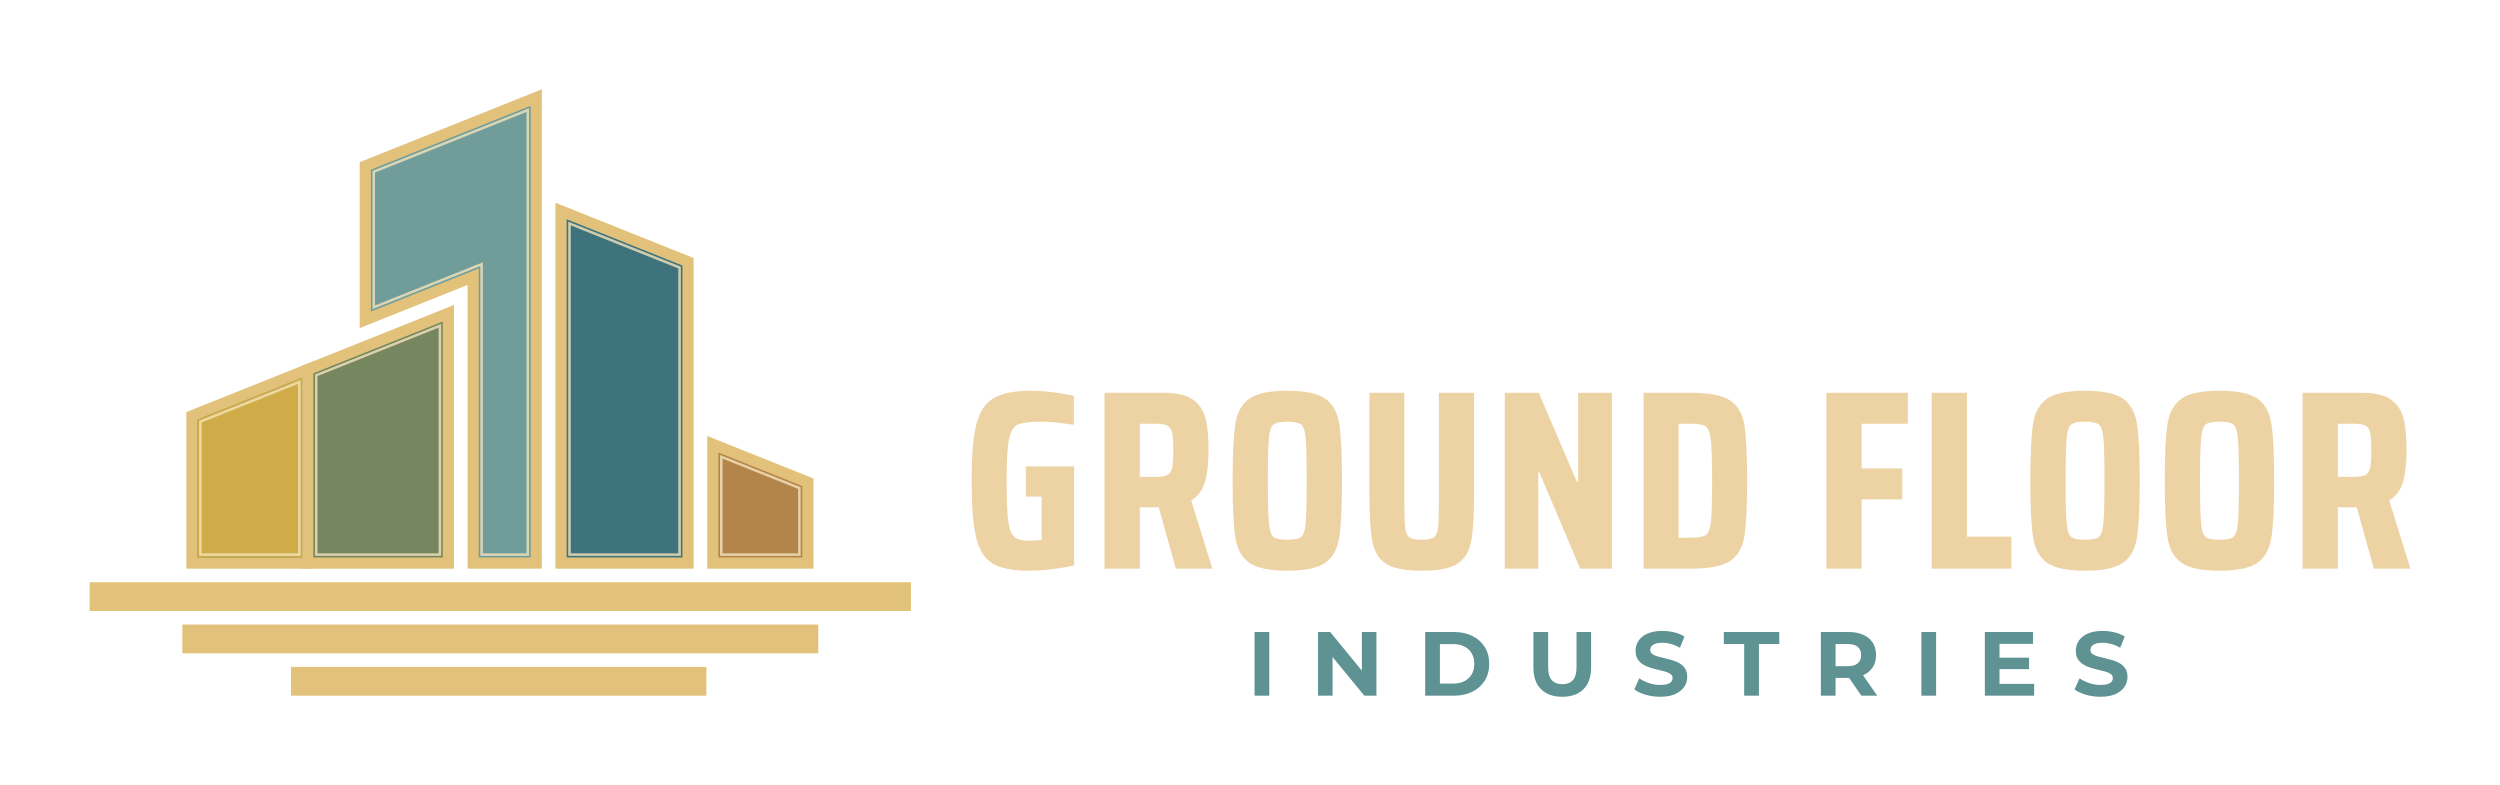
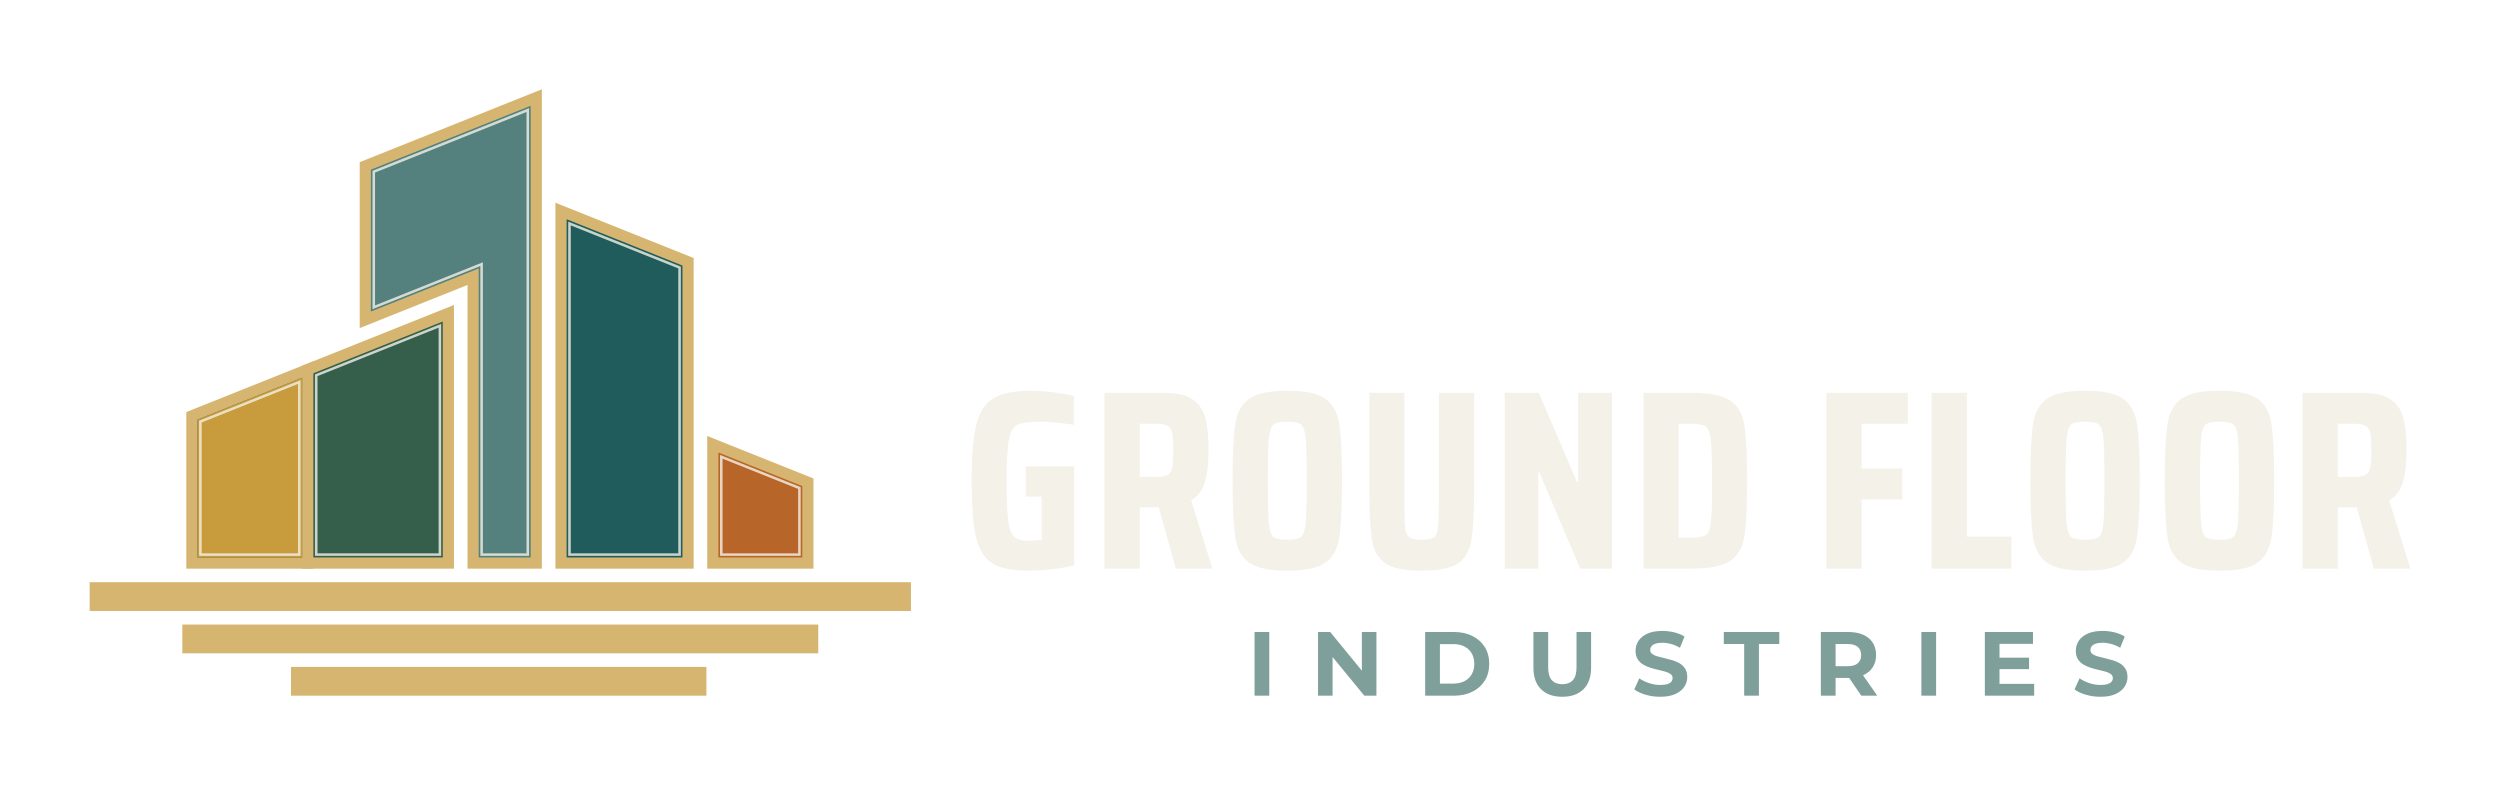
<svg xmlns="http://www.w3.org/2000/svg" viewBox="0 0 671.8 211.0" width="672" height="211" role="img" aria-label="Ground Floor Industries">
  <g transform="translate(24,24) scale(0.859)">
-     <polygon points="86.25,23.98 86.25,72.14 120.00,58.64 120.00,148.25 139.75,148.25 139.75,2.58" fill="#709D9A" stroke="#E2C27A" stroke-width="3.5" stroke-linejoin="miter" />
-     <polygon points="88.90,25.78 88.90,68.22 122.65,54.72 122.65,145.60 137.10,145.60 137.10,6.50" fill="none" stroke="#F4E3BC" stroke-width="0.8" stroke-opacity="0.8" stroke-linejoin="miter" />
-     <polygon points="147.50,38.08 147.50,148.25 187.25,148.25 187.25,53.98" fill="#3F737B" stroke="#E2C27A" stroke-width="3.5" stroke-linejoin="miter" />
-     <polygon points="150.15,42.00 150.15,145.60 184.60,145.60 184.60,55.78" fill="none" stroke="#F4E3BC" stroke-width="0.8" stroke-opacity="0.8" stroke-linejoin="miter" />
-     <polygon points="195.00,111.08 195.00,148.25 224.75,148.25 224.75,122.98" fill="#B3854A" stroke="#E2C27A" stroke-width="3.5" stroke-linejoin="miter" />
-     <polygon points="197.65,115.00 197.65,145.60 222.10,145.60 222.10,124.78" fill="none" stroke="#F4E3BC" stroke-width="0.8" stroke-opacity="0.8" stroke-linejoin="miter" />
-     <polygon points="32.00,102.18 32.00,148.25 112.25,148.25 112.25,70.08" fill="#76865E" stroke="#E2C27A" stroke-width="3.5" stroke-linejoin="miter" />
-     <polygon points="33.75,103.37 33.75,146.50 66.50,146.50 66.50,90.27" fill="#D0AC48" />
-     <polygon points="66.50,86.50 66.50,150.00 70.00,150.00 70.00,85.10" fill="#E2C27A" />
-     <polygon points="34.65,103.98 34.65,145.60 65.60,145.60 65.60,91.60" fill="none" stroke="#F4E3BC" stroke-width="0.8" stroke-opacity="0.8" stroke-linejoin="miter" />
-     <polygon points="109.60,145.60 109.60,74.00 70.90,89.48 70.90,145.60" fill="none" stroke="#F4E3BC" stroke-width="0.8" stroke-opacity="0.8" stroke-linejoin="miter" />
-     <rect x="0" y="154.25" width="257" height="9.0" fill="#E2C27A" />
-     <rect x="29" y="167.5" width="199" height="9.0" fill="#E2C27A" />
-     <rect x="63" y="180.75" width="130" height="9.0" fill="#E2C27A" />
+     <polygon points="86.25,23.98 86.25,72.14 120.00,58.64 120.00,148.25 139.75,148.25 139.75,2.58" fill="#54817E" stroke="#D5B570" stroke-width="3.5" stroke-linejoin="miter" />
+     <polygon points="88.90,25.78 88.90,68.22 122.65,54.72 122.65,145.60 137.10,145.60 137.10,6.50" fill="none" stroke="#F4F1E8" stroke-width="0.8" stroke-opacity="0.8" stroke-linejoin="miter" />
+     <polygon points="147.50,38.08 147.50,148.25 187.25,148.25 187.25,53.98" fill="#1F5C5B" stroke="#D5B570" stroke-width="3.5" stroke-linejoin="miter" />
+     <polygon points="150.15,42.00 150.15,145.60 184.60,145.60 184.60,55.78" fill="none" stroke="#F4F1E8" stroke-width="0.8" stroke-opacity="0.8" stroke-linejoin="miter" />
+     <polygon points="195.00,111.08 195.00,148.25 224.75,148.25 224.75,122.98" fill="#B8652A" stroke="#D5B570" stroke-width="3.5" stroke-linejoin="miter" />
+     <polygon points="197.65,115.00 197.65,145.60 222.10,145.60 222.10,124.78" fill="none" stroke="#F4F1E8" stroke-width="0.8" stroke-opacity="0.8" stroke-linejoin="miter" />
+     <polygon points="32.00,102.18 32.00,148.25 112.25,148.25 112.25,70.08" fill="#355E4B" stroke="#D5B570" stroke-width="3.5" stroke-linejoin="miter" />
+     <polygon points="33.75,103.37 33.75,146.50 66.50,146.50 66.50,90.27" fill="#C89B3C" />
+     <polygon points="66.50,86.50 66.50,150.00 70.00,150.00 70.00,85.10" fill="#D5B570" />
+     <polygon points="34.65,103.98 34.65,145.60 65.60,145.60 65.60,91.60" fill="none" stroke="#F4F1E8" stroke-width="0.8" stroke-opacity="0.8" stroke-linejoin="miter" />
+     <polygon points="109.60,145.60 109.60,74.00 70.90,89.48 70.90,145.60" fill="none" stroke="#F4F1E8" stroke-width="0.8" stroke-opacity="0.8" stroke-linejoin="miter" />
+     <rect x="0" y="154.25" width="257" height="9.0" fill="#D5B570" />
+     <rect x="29" y="167.5" width="199" height="9.0" fill="#D5B570" />
+     <rect x="63" y="180.75" width="130" height="9.0" fill="#D5B570" />
  </g>
  <g transform="translate(24,24)">
-     <path d="M251.635 109.479V101.371H264.621V127.961Q262.216 128.579 258.781 128.991Q255.345 129.403 252.391 129.403Q245.864 129.403 242.669 127.445Q239.474 125.487 238.272 120.437Q237.069 115.387 237.069 105.219Q237.069 95.119 238.341 90.069Q239.612 85.019 242.978 83.027Q246.345 81.034 253.078 81.034Q255.826 81.034 259.055 81.446Q262.285 81.859 264.552 82.408V90.172Q258.643 89.348 255.964 89.348Q251.292 89.348 249.54 90.103Q247.788 90.859 247.135 93.985Q246.482 97.111 246.482 105.219Q246.482 112.776 246.894 115.971Q247.307 119.166 248.509 120.265Q249.711 121.365 252.597 121.365Q253.215 121.365 255.895 121.159V109.479Z M291.966 128.854 287.363 112.364H282.278V128.854H272.797V81.584H288.737Q293.821 81.584 296.397 83.301Q298.974 85.019 299.867 88.248Q300.76 91.477 300.76 96.905Q300.76 102.058 299.833 105.425Q298.905 108.791 296.088 110.509L301.791 128.854ZM291.279 96.974Q291.279 93.676 290.97 92.302Q290.66 90.928 289.699 90.413Q288.737 89.897 286.469 89.897H282.278V104.188H286.469Q288.737 104.188 289.699 103.673Q290.66 103.158 290.97 101.749Q291.279 100.341 291.279 96.974Z M307.219 105.219Q307.219 94.432 307.974 89.829Q308.73 85.225 311.753 83.13Q314.776 81.034 321.922 81.034Q329.067 81.034 332.09 83.13Q335.113 85.225 335.869 89.829Q336.625 94.432 336.625 105.219Q336.625 115.937 335.869 120.575Q335.113 125.212 332.09 127.308Q329.067 129.403 321.922 129.403Q314.776 129.403 311.753 127.308Q308.73 125.212 307.974 120.575Q307.219 115.937 307.219 105.219ZM327.144 105.219Q327.144 96.768 326.869 93.813Q326.594 90.859 325.632 90.103Q324.67 89.348 321.922 89.348Q319.174 89.348 318.212 90.103Q317.25 90.859 316.975 93.813Q316.7 96.768 316.7 105.219Q316.7 113.67 316.975 116.624Q317.25 119.578 318.212 120.334Q319.174 121.09 321.922 121.09Q324.67 121.09 325.632 120.334Q326.594 119.578 326.869 116.624Q327.144 113.67 327.144 105.219Z M372.146 81.584V107.898Q372.146 117.242 371.356 121.468Q370.566 125.693 367.646 127.548Q364.726 129.403 358.061 129.403Q351.397 129.403 348.477 127.548Q345.557 125.693 344.767 121.468Q343.977 117.242 343.977 107.898V81.584H353.389V111.059Q353.389 116.074 353.63 117.964Q353.87 119.853 354.798 120.472Q355.725 121.09 358.061 121.09Q360.397 121.09 361.291 120.472Q362.184 119.853 362.424 117.998Q362.665 116.143 362.665 111.059V81.584Z M400.659 128.854 389.666 102.951H389.392V128.854H380.391V81.584H389.529L399.766 105.494H400.11V81.584H409.179V128.854Z M417.699 81.584H430.478Q437.761 81.584 440.887 83.611Q444.013 85.637 444.769 90.138Q445.525 94.638 445.525 105.219Q445.525 115.8 444.769 120.3Q444.013 124.8 440.887 126.827Q437.761 128.854 430.478 128.854H417.699ZM430.341 120.54Q433.364 120.54 434.429 119.819Q435.494 119.097 435.803 116.212Q436.112 113.326 436.112 105.219Q436.112 97.18 435.768 94.26Q435.425 91.34 434.394 90.619Q433.364 89.897 430.341 89.897H427.111V120.54Z  M466.824 128.854V81.584H488.741V89.897H476.305V101.921H487.229V110.234H476.305V128.854Z M495.131 128.854V81.584H504.612V120.265H516.567V128.854Z M521.651 105.219Q521.651 94.432 522.407 89.829Q523.163 85.225 526.186 83.13Q529.209 81.034 536.354 81.034Q543.5 81.034 546.523 83.13Q549.546 85.225 550.302 89.829Q551.058 94.432 551.058 105.219Q551.058 115.937 550.302 120.575Q549.546 125.212 546.523 127.308Q543.5 129.403 536.354 129.403Q529.209 129.403 526.186 127.308Q523.163 125.212 522.407 120.575Q521.651 115.937 521.651 105.219ZM541.576 105.219Q541.576 96.768 541.301 93.813Q541.027 90.859 540.065 90.103Q539.103 89.348 536.354 89.348Q533.606 89.348 532.644 90.103Q531.682 90.859 531.408 93.813Q531.133 96.768 531.133 105.219Q531.133 113.67 531.408 116.624Q531.682 119.578 532.644 120.334Q533.606 121.09 536.354 121.09Q539.103 121.09 540.065 120.334Q541.027 119.578 541.301 116.624Q541.576 113.67 541.576 105.219Z M557.791 105.219Q557.791 94.432 558.547 89.829Q559.302 85.225 562.326 83.13Q565.349 81.034 572.494 81.034Q579.64 81.034 582.663 83.13Q585.686 85.225 586.441 89.829Q587.197 94.432 587.197 105.219Q587.197 115.937 586.441 120.575Q585.686 125.212 582.663 127.308Q579.64 129.403 572.494 129.403Q565.349 129.403 562.326 127.308Q559.302 125.212 558.547 120.575Q557.791 115.937 557.791 105.219ZM577.716 105.219Q577.716 96.768 577.441 93.813Q577.166 90.859 576.204 90.103Q575.242 89.348 572.494 89.348Q569.746 89.348 568.784 90.103Q567.822 90.859 567.547 93.813Q567.272 96.768 567.272 105.219Q567.272 113.67 567.547 116.624Q567.822 119.578 568.784 120.334Q569.746 121.09 572.494 121.09Q575.242 121.09 576.204 120.334Q577.166 119.578 577.441 116.624Q577.716 113.67 577.716 105.219Z M613.993 128.854 609.389 112.364H604.305V128.854H594.824V81.584H610.764Q615.848 81.584 618.424 83.301Q621.001 85.019 621.894 88.248Q622.787 91.477 622.787 96.905Q622.787 102.058 621.86 105.425Q620.932 108.791 618.115 110.509L623.818 128.854ZM613.306 96.974Q613.306 93.676 612.996 92.302Q612.687 90.928 611.725 90.413Q610.764 89.897 608.496 89.897H604.305V104.188H608.496Q610.764 104.188 611.725 103.673Q612.687 103.158 612.996 101.749Q613.306 100.341 613.306 96.974Z" fill="#EDD3A4" />
-     <path d="M313.12 163.0V145.885H317.081V163.0Z M330.186 163.0V145.885H333.463L341.971 156.276V145.885H345.883V163.0H342.631L334.098 152.609V163.0Z M358.988 163.0V145.885H366.764Q369.551 145.885 371.678 146.949Q373.805 148.012 375.003 149.919Q376.201 151.826 376.201 154.442Q376.201 157.034 375.003 158.954Q373.805 160.873 371.678 161.936Q369.551 163.0 366.764 163.0ZM362.949 159.748H366.568Q368.279 159.748 369.539 159.1Q370.798 158.452 371.495 157.254Q372.191 156.056 372.191 154.442Q372.191 152.804 371.495 151.619Q370.798 150.433 369.539 149.785Q368.279 149.137 366.568 149.137H362.949Z M395.835 163.293Q392.192 163.293 390.138 161.264Q388.084 159.235 388.084 155.469V145.885H392.045V155.323Q392.045 157.768 393.047 158.844Q394.05 159.919 395.859 159.919Q397.668 159.919 398.671 158.844Q399.673 157.768 399.673 155.323V145.885H403.585V155.469Q403.585 159.235 401.531 161.264Q399.478 163.293 395.835 163.293Z M422.167 163.293Q420.113 163.293 418.231 162.743Q416.348 162.193 415.199 161.313L416.544 158.33Q417.644 159.112 419.148 159.614Q420.651 160.115 422.192 160.115Q423.365 160.115 424.087 159.883Q424.808 159.65 425.15 159.235Q425.492 158.819 425.492 158.281Q425.492 157.597 424.955 157.193Q424.417 156.79 423.536 156.533Q422.656 156.276 421.593 156.044Q420.529 155.812 419.466 155.469Q418.402 155.127 417.522 154.589Q416.642 154.051 416.091 153.171Q415.541 152.291 415.541 150.922Q415.541 149.455 416.336 148.244Q417.131 147.034 418.732 146.313Q420.334 145.592 422.754 145.592Q424.368 145.592 425.933 145.971Q427.497 146.35 428.695 147.108L427.473 150.115Q426.275 149.43 425.077 149.1Q423.879 148.77 422.73 148.77Q421.58 148.77 420.847 149.039Q420.113 149.308 419.796 149.736Q419.478 150.164 419.478 150.726Q419.478 151.386 420.016 151.79Q420.554 152.193 421.434 152.438Q422.314 152.682 423.378 152.927Q424.441 153.171 425.505 153.489Q426.568 153.807 427.448 154.345Q428.329 154.883 428.879 155.763Q429.429 156.643 429.429 157.988Q429.429 159.43 428.622 160.628Q427.815 161.826 426.214 162.56Q424.612 163.293 422.167 163.293Z M444.735 163.0V149.112H439.258V145.885H454.172V149.112H448.696V163.0Z M465.346 163.0V145.885H472.657Q476.226 145.885 478.207 147.535Q480.187 149.186 480.187 152.095Q480.187 154.002 479.282 155.384Q478.378 156.765 476.715 157.499Q476.691 157.499 476.691 157.523L480.505 163.0H476.226L472.95 158.232Q472.852 158.232 472.754 158.232H469.307V163.0ZM469.307 155.078H472.534Q474.368 155.078 475.273 154.284Q476.177 153.489 476.177 152.095Q476.177 150.677 475.273 149.895Q474.368 149.112 472.534 149.112H469.307Z M492.363 163.0V145.885H496.324V163.0Z M509.429 163.0V145.885H522.363V149.064H513.366V152.78H521.312V155.861H513.366V159.822H522.681V163.0Z M540.505 163.293Q538.451 163.293 536.569 162.743Q534.686 162.193 533.537 161.313L534.882 158.33Q535.982 159.112 537.486 159.614Q538.989 160.115 540.53 160.115Q541.703 160.115 542.425 159.883Q543.146 159.65 543.488 159.235Q543.83 158.819 543.83 158.281Q543.83 157.597 543.293 157.193Q542.755 156.79 541.874 156.533Q540.994 156.276 539.931 156.044Q538.867 155.812 537.804 155.469Q536.74 155.127 535.86 154.589Q534.98 154.051 534.429 153.171Q533.879 152.291 533.879 150.922Q533.879 149.455 534.674 148.244Q535.469 147.034 537.07 146.313Q538.672 145.592 541.092 145.592Q542.706 145.592 544.271 145.971Q545.835 146.35 547.033 147.108L545.811 150.115Q544.613 149.43 543.415 149.1Q542.217 148.77 541.068 148.77Q539.918 148.77 539.185 149.039Q538.451 149.308 538.134 149.736Q537.816 150.164 537.816 150.726Q537.816 151.386 538.354 151.79Q538.892 152.193 539.772 152.438Q540.652 152.682 541.716 152.927Q542.779 153.171 543.843 153.489Q544.906 153.807 545.786 154.345Q546.667 154.883 547.217 155.763Q547.767 156.643 547.767 157.988Q547.767 159.43 546.96 160.628Q546.153 161.826 544.552 162.56Q542.95 163.293 540.505 163.293Z" fill="#5E9293" />
+     <path d="M251.635 109.479V101.371H264.621V127.961Q262.216 128.579 258.781 128.991Q255.345 129.403 252.391 129.403Q245.864 129.403 242.669 127.445Q239.474 125.487 238.272 120.437Q237.069 115.387 237.069 105.219Q237.069 95.119 238.341 90.069Q239.612 85.019 242.978 83.027Q246.345 81.034 253.078 81.034Q255.826 81.034 259.055 81.446Q262.285 81.859 264.552 82.408V90.172Q258.643 89.348 255.964 89.348Q251.292 89.348 249.54 90.103Q247.788 90.859 247.135 93.985Q246.482 97.111 246.482 105.219Q246.482 112.776 246.894 115.971Q247.307 119.166 248.509 120.265Q249.711 121.365 252.597 121.365Q253.215 121.365 255.895 121.159V109.479Z M291.966 128.854 287.363 112.364H282.278V128.854H272.797V81.584H288.737Q293.821 81.584 296.397 83.301Q298.974 85.019 299.867 88.248Q300.76 91.477 300.76 96.905Q300.76 102.058 299.833 105.425Q298.905 108.791 296.088 110.509L301.791 128.854ZM291.279 96.974Q291.279 93.676 290.97 92.302Q290.66 90.928 289.699 90.413Q288.737 89.897 286.469 89.897H282.278V104.188H286.469Q288.737 104.188 289.699 103.673Q290.66 103.158 290.97 101.749Q291.279 100.341 291.279 96.974Z M307.219 105.219Q307.219 94.432 307.974 89.829Q308.73 85.225 311.753 83.13Q314.776 81.034 321.922 81.034Q329.067 81.034 332.09 83.13Q335.113 85.225 335.869 89.829Q336.625 94.432 336.625 105.219Q336.625 115.937 335.869 120.575Q335.113 125.212 332.09 127.308Q329.067 129.403 321.922 129.403Q314.776 129.403 311.753 127.308Q308.73 125.212 307.974 120.575Q307.219 115.937 307.219 105.219ZM327.144 105.219Q327.144 96.768 326.869 93.813Q326.594 90.859 325.632 90.103Q324.67 89.348 321.922 89.348Q319.174 89.348 318.212 90.103Q317.25 90.859 316.975 93.813Q316.7 96.768 316.7 105.219Q316.7 113.67 316.975 116.624Q317.25 119.578 318.212 120.334Q319.174 121.09 321.922 121.09Q324.67 121.09 325.632 120.334Q326.594 119.578 326.869 116.624Q327.144 113.67 327.144 105.219Z M372.146 81.584V107.898Q372.146 117.242 371.356 121.468Q370.566 125.693 367.646 127.548Q364.726 129.403 358.061 129.403Q351.397 129.403 348.477 127.548Q345.557 125.693 344.767 121.468Q343.977 117.242 343.977 107.898V81.584H353.389V111.059Q353.389 116.074 353.63 117.964Q353.87 119.853 354.798 120.472Q355.725 121.09 358.061 121.09Q360.397 121.09 361.291 120.472Q362.184 119.853 362.424 117.998Q362.665 116.143 362.665 111.059V81.584Z M400.659 128.854 389.666 102.951H389.392V128.854H380.391V81.584H389.529L399.766 105.494H400.11V81.584H409.179V128.854Z M417.699 81.584H430.478Q437.761 81.584 440.887 83.611Q444.013 85.637 444.769 90.138Q445.525 94.638 445.525 105.219Q445.525 115.8 444.769 120.3Q444.013 124.8 440.887 126.827Q437.761 128.854 430.478 128.854H417.699ZM430.341 120.54Q433.364 120.54 434.429 119.819Q435.494 119.097 435.803 116.212Q436.112 113.326 436.112 105.219Q436.112 97.18 435.768 94.26Q435.425 91.34 434.394 90.619Q433.364 89.897 430.341 89.897H427.111V120.54Z  M466.824 128.854V81.584H488.741V89.897H476.305V101.921H487.229V110.234H476.305V128.854Z M495.131 128.854V81.584H504.612V120.265H516.567V128.854Z M521.651 105.219Q521.651 94.432 522.407 89.829Q523.163 85.225 526.186 83.13Q529.209 81.034 536.354 81.034Q543.5 81.034 546.523 83.13Q549.546 85.225 550.302 89.829Q551.058 94.432 551.058 105.219Q551.058 115.937 550.302 120.575Q549.546 125.212 546.523 127.308Q543.5 129.403 536.354 129.403Q529.209 129.403 526.186 127.308Q523.163 125.212 522.407 120.575Q521.651 115.937 521.651 105.219ZM541.576 105.219Q541.576 96.768 541.301 93.813Q541.027 90.859 540.065 90.103Q539.103 89.348 536.354 89.348Q533.606 89.348 532.644 90.103Q531.682 90.859 531.408 93.813Q531.133 96.768 531.133 105.219Q531.133 113.67 531.408 116.624Q531.682 119.578 532.644 120.334Q533.606 121.09 536.354 121.09Q539.103 121.09 540.065 120.334Q541.027 119.578 541.301 116.624Q541.576 113.67 541.576 105.219Z M557.791 105.219Q557.791 94.432 558.547 89.829Q559.302 85.225 562.326 83.13Q565.349 81.034 572.494 81.034Q579.64 81.034 582.663 83.13Q585.686 85.225 586.441 89.829Q587.197 94.432 587.197 105.219Q587.197 115.937 586.441 120.575Q585.686 125.212 582.663 127.308Q579.64 129.403 572.494 129.403Q565.349 129.403 562.326 127.308Q559.302 125.212 558.547 120.575Q557.791 115.937 557.791 105.219ZM577.716 105.219Q577.716 96.768 577.441 93.813Q577.166 90.859 576.204 90.103Q575.242 89.348 572.494 89.348Q569.746 89.348 568.784 90.103Q567.822 90.859 567.547 93.813Q567.272 96.768 567.272 105.219Q567.272 113.67 567.547 116.624Q567.822 119.578 568.784 120.334Q569.746 121.09 572.494 121.09Q575.242 121.09 576.204 120.334Q577.166 119.578 577.441 116.624Q577.716 113.67 577.716 105.219Z M613.993 128.854 609.389 112.364H604.305V128.854H594.824V81.584H610.764Q615.848 81.584 618.424 83.301Q621.001 85.019 621.894 88.248Q622.787 91.477 622.787 96.905Q622.787 102.058 621.86 105.425Q620.932 108.791 618.115 110.509L623.818 128.854ZM613.306 96.974Q613.306 93.676 612.996 92.302Q612.687 90.928 611.725 90.413Q610.764 89.897 608.496 89.897H604.305V104.188H608.496Q610.764 104.188 611.725 103.673Q612.687 103.158 612.996 101.749Q613.306 100.341 613.306 96.974Z" fill="#F4F1E8" />
+     <path d="M313.12 163.0V145.885H317.081V163.0Z M330.186 163.0V145.885H333.463L341.971 156.276V145.885H345.883V163.0H342.631L334.098 152.609V163.0Z M358.988 163.0V145.885H366.764Q369.551 145.885 371.678 146.949Q373.805 148.012 375.003 149.919Q376.201 151.826 376.201 154.442Q376.201 157.034 375.003 158.954Q373.805 160.873 371.678 161.936Q369.551 163.0 366.764 163.0ZM362.949 159.748H366.568Q368.279 159.748 369.539 159.1Q370.798 158.452 371.495 157.254Q372.191 156.056 372.191 154.442Q372.191 152.804 371.495 151.619Q370.798 150.433 369.539 149.785Q368.279 149.137 366.568 149.137H362.949Z M395.835 163.293Q392.192 163.293 390.138 161.264Q388.084 159.235 388.084 155.469V145.885H392.045V155.323Q392.045 157.768 393.047 158.844Q394.05 159.919 395.859 159.919Q397.668 159.919 398.671 158.844Q399.673 157.768 399.673 155.323V145.885H403.585V155.469Q403.585 159.235 401.531 161.264Q399.478 163.293 395.835 163.293Z M422.167 163.293Q420.113 163.293 418.231 162.743Q416.348 162.193 415.199 161.313L416.544 158.33Q417.644 159.112 419.148 159.614Q420.651 160.115 422.192 160.115Q423.365 160.115 424.087 159.883Q424.808 159.65 425.15 159.235Q425.492 158.819 425.492 158.281Q425.492 157.597 424.955 157.193Q424.417 156.79 423.536 156.533Q422.656 156.276 421.593 156.044Q420.529 155.812 419.466 155.469Q418.402 155.127 417.522 154.589Q416.642 154.051 416.091 153.171Q415.541 152.291 415.541 150.922Q415.541 149.455 416.336 148.244Q417.131 147.034 418.732 146.313Q420.334 145.592 422.754 145.592Q424.368 145.592 425.933 145.971Q427.497 146.35 428.695 147.108L427.473 150.115Q426.275 149.43 425.077 149.1Q423.879 148.77 422.73 148.77Q421.58 148.77 420.847 149.039Q420.113 149.308 419.796 149.736Q419.478 150.164 419.478 150.726Q419.478 151.386 420.016 151.79Q420.554 152.193 421.434 152.438Q422.314 152.682 423.378 152.927Q424.441 153.171 425.505 153.489Q426.568 153.807 427.448 154.345Q428.329 154.883 428.879 155.763Q429.429 156.643 429.429 157.988Q429.429 159.43 428.622 160.628Q427.815 161.826 426.214 162.56Q424.612 163.293 422.167 163.293Z M444.735 163.0V149.112H439.258V145.885H454.172V149.112H448.696V163.0Z M465.346 163.0V145.885H472.657Q476.226 145.885 478.207 147.535Q480.187 149.186 480.187 152.095Q480.187 154.002 479.282 155.384Q478.378 156.765 476.715 157.499Q476.691 157.499 476.691 157.523L480.505 163.0H476.226L472.95 158.232Q472.852 158.232 472.754 158.232H469.307V163.0ZM469.307 155.078H472.534Q474.368 155.078 475.273 154.284Q476.177 153.489 476.177 152.095Q476.177 150.677 475.273 149.895Q474.368 149.112 472.534 149.112H469.307Z M492.363 163.0V145.885H496.324V163.0Z M509.429 163.0V145.885H522.363V149.064H513.366V152.78H521.312V155.861H513.366V159.822H522.681V163.0Z M540.505 163.293Q538.451 163.293 536.569 162.743Q534.686 162.193 533.537 161.313L534.882 158.33Q535.982 159.112 537.486 159.614Q538.989 160.115 540.53 160.115Q541.703 160.115 542.425 159.883Q543.146 159.65 543.488 159.235Q543.83 158.819 543.83 158.281Q543.83 157.597 543.293 157.193Q542.755 156.79 541.874 156.533Q540.994 156.276 539.931 156.044Q538.867 155.812 537.804 155.469Q536.74 155.127 535.86 154.589Q534.98 154.051 534.429 153.171Q533.879 152.291 533.879 150.922Q533.879 149.455 534.674 148.244Q535.469 147.034 537.07 146.313Q538.672 145.592 541.092 145.592Q542.706 145.592 544.271 145.971Q545.835 146.35 547.033 147.108L545.811 150.115Q544.613 149.43 543.415 149.1Q542.217 148.77 541.068 148.77Q539.918 148.77 539.185 149.039Q538.451 149.308 538.134 149.736Q537.816 150.164 537.816 150.726Q537.816 151.386 538.354 151.79Q538.892 152.193 539.772 152.438Q540.652 152.682 541.716 152.927Q542.779 153.171 543.843 153.489Q544.906 153.807 545.786 154.345Q546.667 154.883 547.217 155.763Q547.767 156.643 547.767 157.988Q547.767 159.43 546.96 160.628Q546.153 161.826 544.552 162.56Q542.95 163.293 540.505 163.293Z" fill="#7F9F9A" />
  </g>
</svg>
